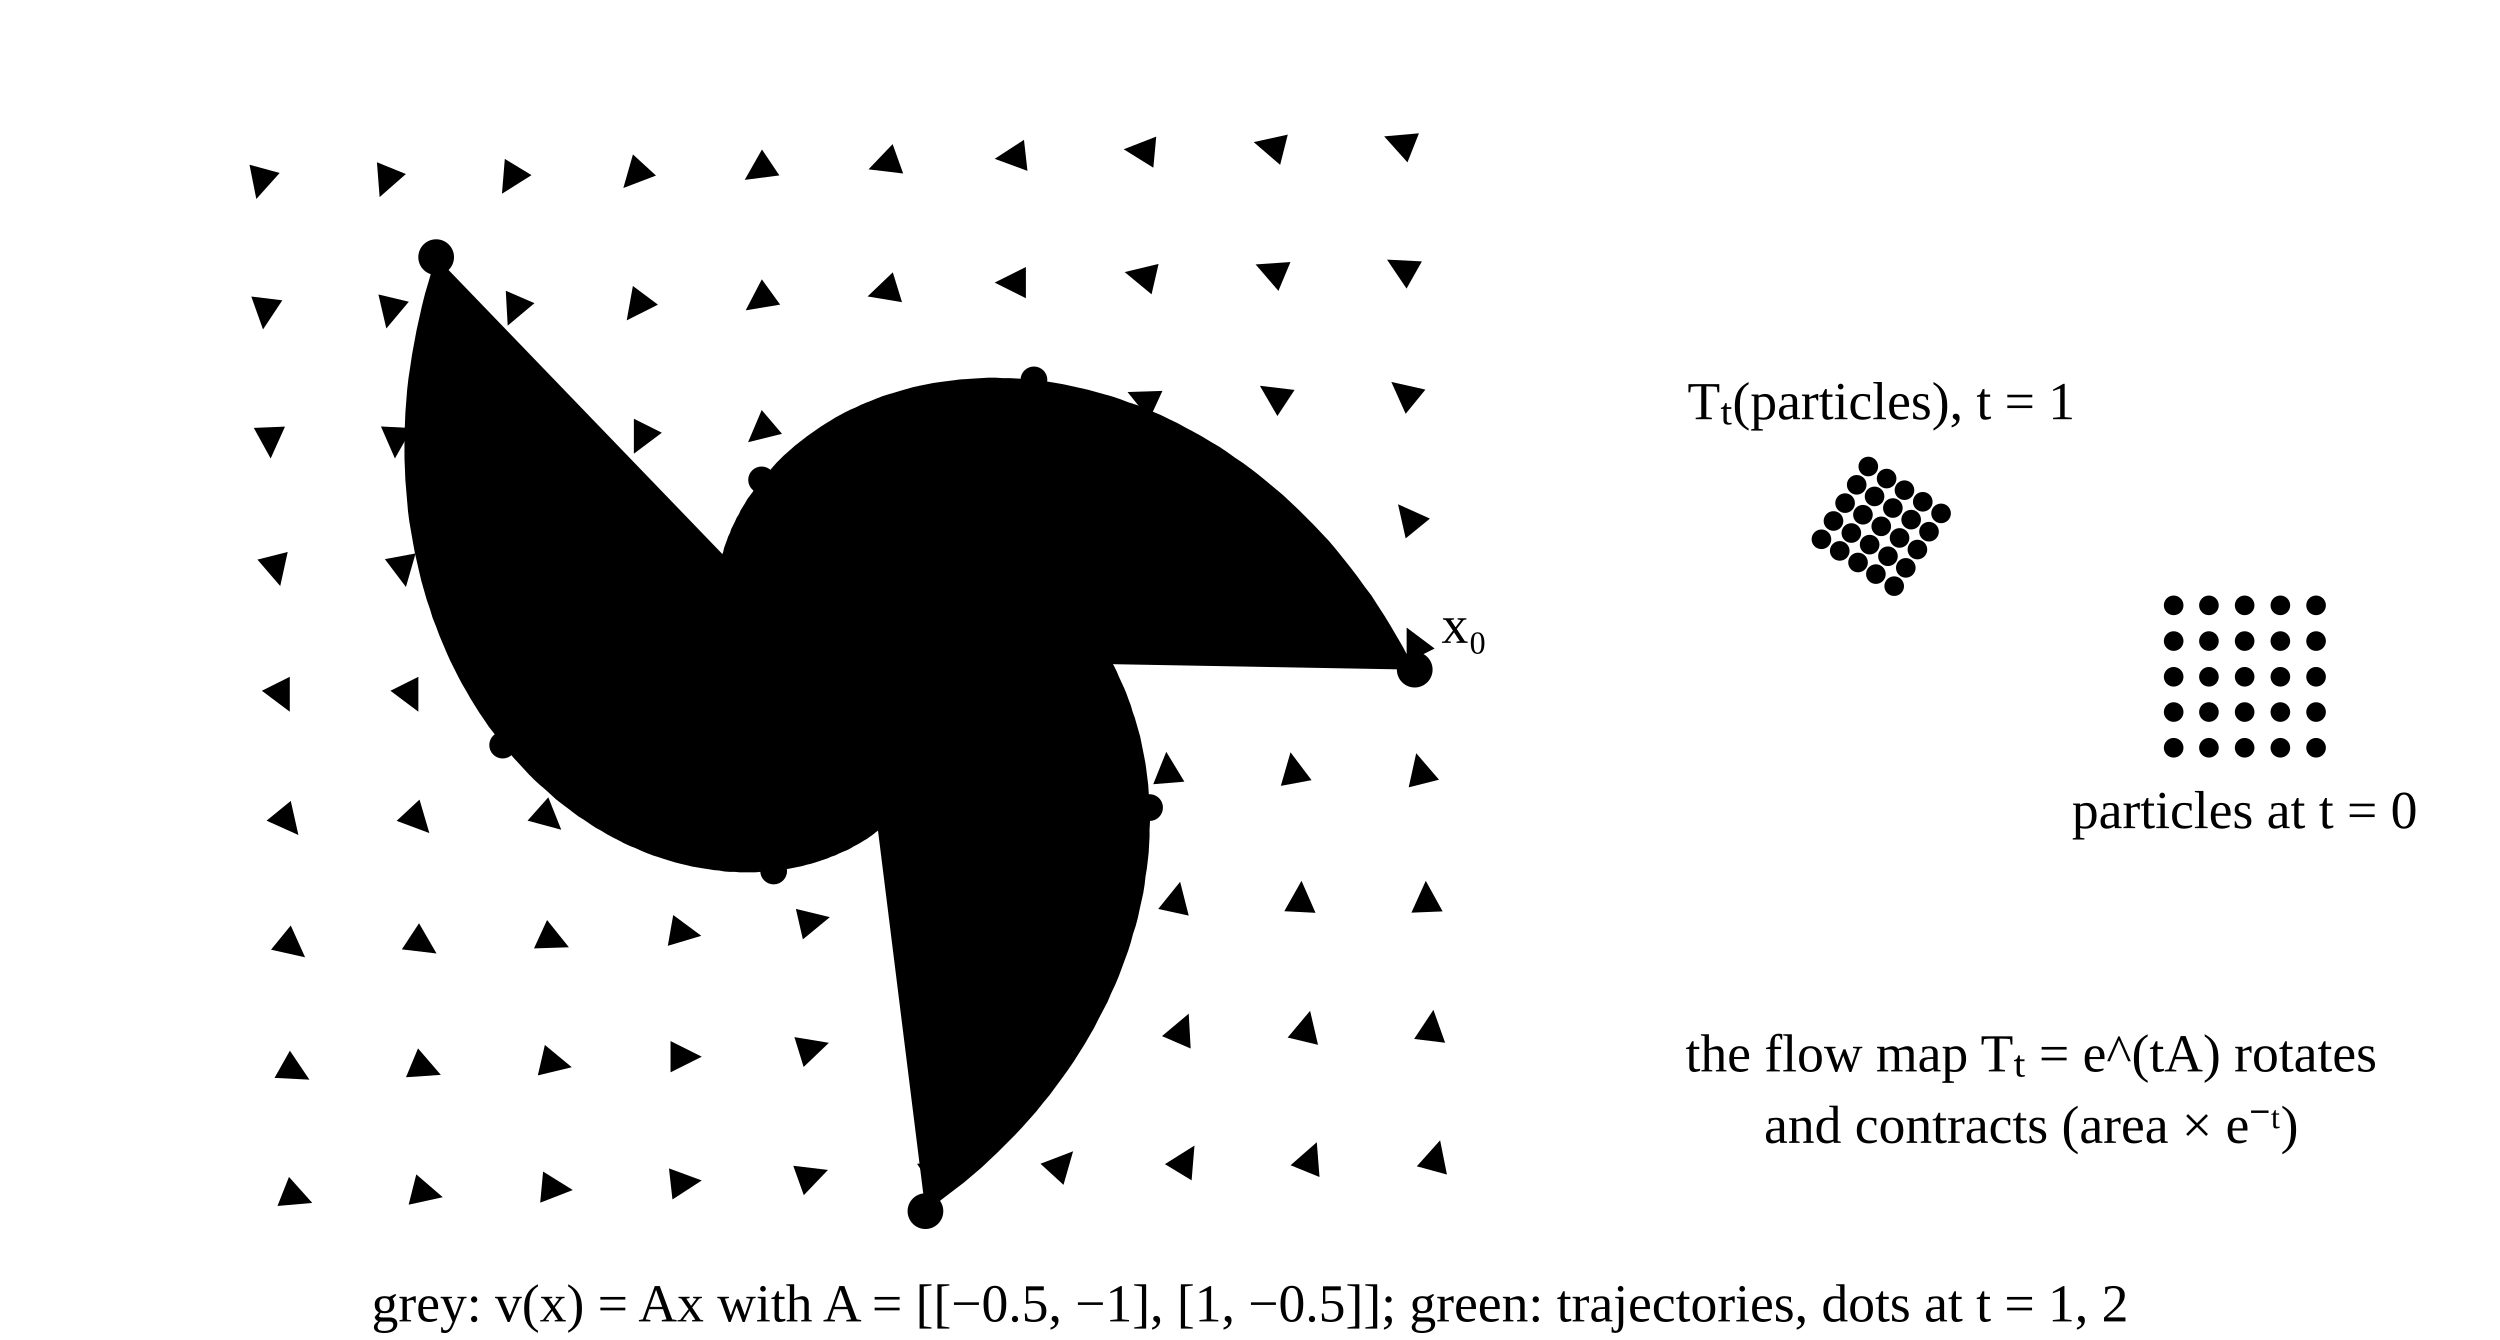
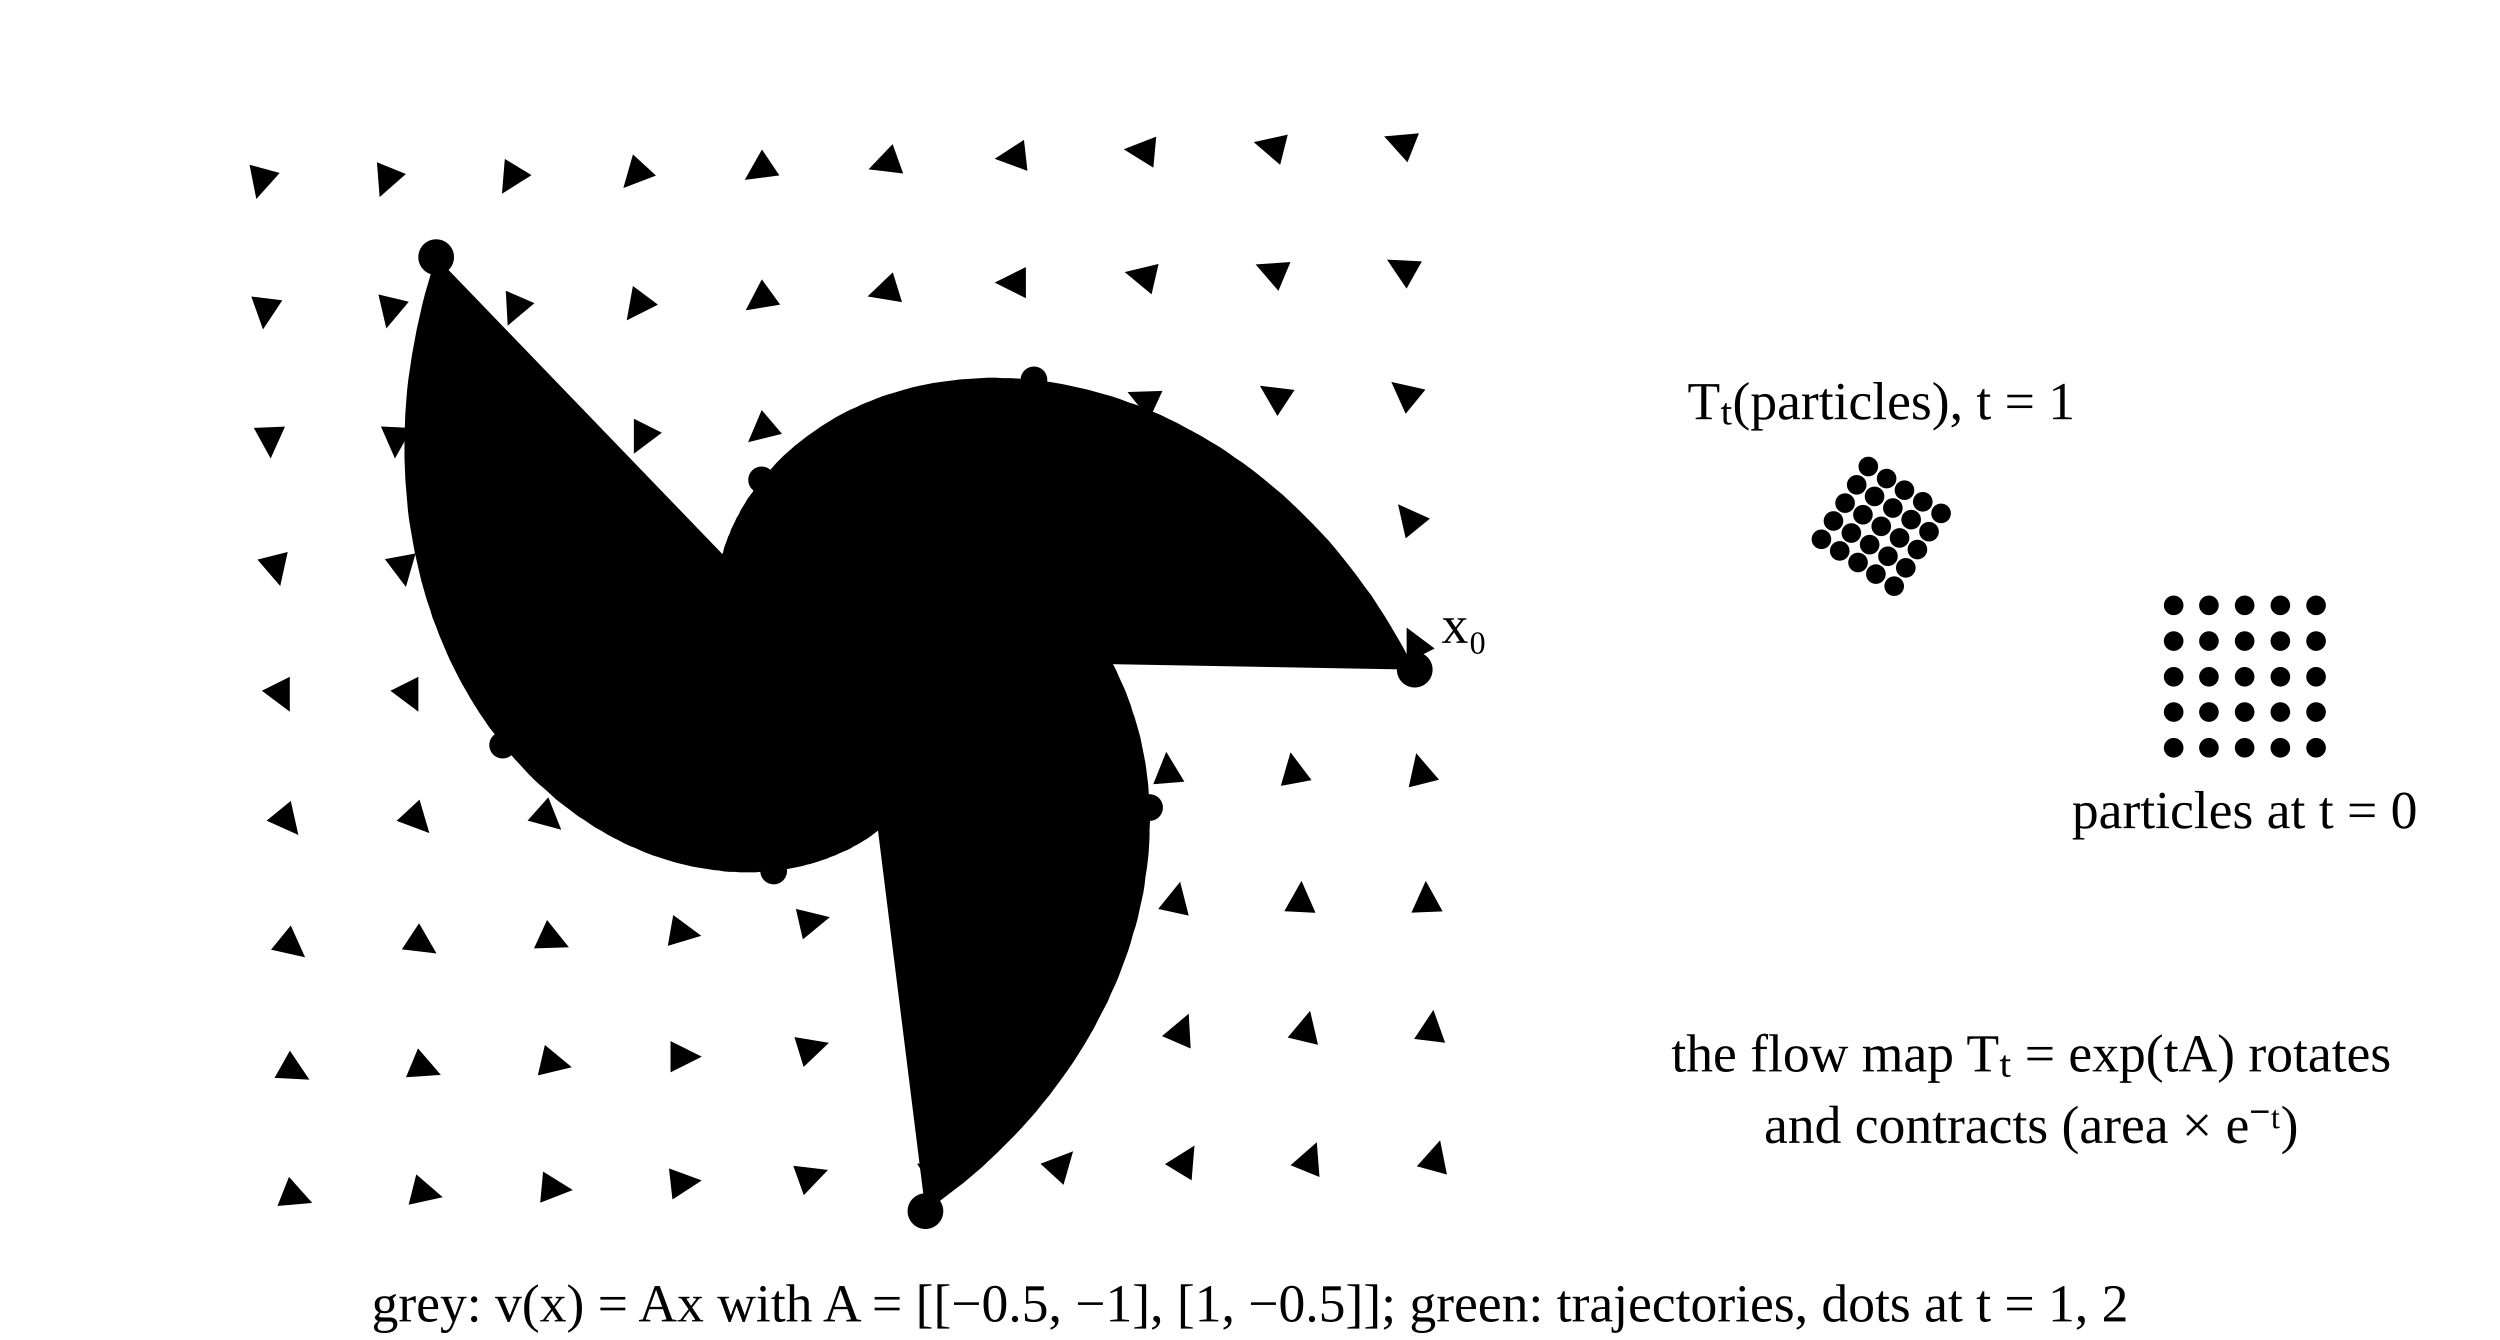
<svg xmlns="http://www.w3.org/2000/svg" viewBox="0 0 560 300" role="img" aria-label="Flow of the linear vector field v(x) = Ax: a spiral sink, trajectories and the flow map">
  <defs>
    <marker id="REM-ode_flow-arr-m" viewBox="0 0 10 10" refX="9" refY="5" markerWidth="7" markerHeight="7" orient="auto-start-reverse">
      <path d="M0,0 L10,5 L0,10 z" class="fm" />
    </marker>
  </defs>
  <line x1="40.0" y1="150.0" x2="340.0" y2="150.0" class="ax" />
  <line x1="190.0" y1="280.0" x2="190.0" y2="20.0" class="ax" />
  <line x1="60.2" y1="265.6" x2="69.3" y2="269.2" class="ln cm hair" marker-end="url(#REM-ode_flow-arr-m)" />
  <line x1="60.2" y1="236.7" x2="68.7" y2="241.5" class="ln cm hair" marker-end="url(#REM-ode_flow-arr-m)" />
  <line x1="60.2" y1="207.8" x2="67.8" y2="214.0" class="ln cm hair" marker-end="url(#REM-ode_flow-arr-m)" />
  <line x1="60.2" y1="178.9" x2="66.4" y2="186.5" class="ln cm hair" marker-end="url(#REM-ode_flow-arr-m)" />
  <line x1="60.2" y1="150.0" x2="64.6" y2="158.8" class="ln cm hair" marker-end="url(#REM-ode_flow-arr-m)" />
  <line x1="60.2" y1="121.1" x2="62.6" y2="130.6" class="ln cm hair" marker-end="url(#REM-ode_flow-arr-m)" />
  <line x1="60.2" y1="92.2" x2="60.6" y2="102.0" class="ln cm hair" marker-end="url(#REM-ode_flow-arr-m)" />
  <line x1="60.2" y1="63.3" x2="59.0" y2="73.1" class="ln cm hair" marker-end="url(#REM-ode_flow-arr-m)" />
  <line x1="60.2" y1="34.4" x2="57.6" y2="43.9" class="ln cm hair" marker-end="url(#REM-ode_flow-arr-m)" />
  <line x1="89.0" y1="265.6" x2="98.5" y2="268.0" class="ln cm hair" marker-end="url(#REM-ode_flow-arr-m)" />
  <line x1="89.0" y1="236.7" x2="98.1" y2="240.5" class="ln cm hair" marker-end="url(#REM-ode_flow-arr-m)" />
  <line x1="89.0" y1="207.8" x2="97.2" y2="213.2" class="ln cm hair" marker-end="url(#REM-ode_flow-arr-m)" />
  <line x1="89.0" y1="178.9" x2="95.7" y2="186.1" class="ln cm hair" marker-end="url(#REM-ode_flow-arr-m)" />
  <line x1="89.0" y1="150.0" x2="93.4" y2="158.8" class="ln cm hair" marker-end="url(#REM-ode_flow-arr-m)" />
  <line x1="89.0" y1="121.1" x2="90.8" y2="130.8" class="ln cm hair" marker-end="url(#REM-ode_flow-arr-m)" />
  <line x1="89.0" y1="92.2" x2="88.5" y2="102.0" class="ln cm hair" marker-end="url(#REM-ode_flow-arr-m)" />
  <line x1="89.0" y1="63.3" x2="86.7" y2="72.9" class="ln cm hair" marker-end="url(#REM-ode_flow-arr-m)" />
  <line x1="89.0" y1="34.4" x2="85.3" y2="43.5" class="ln cm hair" marker-end="url(#REM-ode_flow-arr-m)" />
  <line x1="117.9" y1="265.6" x2="127.6" y2="266.5" class="ln cm hair" marker-end="url(#REM-ode_flow-arr-m)" />
  <line x1="117.9" y1="236.7" x2="127.4" y2="238.9" class="ln cm hair" marker-end="url(#REM-ode_flow-arr-m)" />
  <line x1="117.9" y1="207.8" x2="126.8" y2="211.9" class="ln cm hair" marker-end="url(#REM-ode_flow-arr-m)" />
  <line x1="117.9" y1="178.9" x2="125.2" y2="185.4" class="ln cm hair" marker-end="url(#REM-ode_flow-arr-m)" />
  <line x1="117.9" y1="150.0" x2="122.3" y2="158.8" class="ln cm hair" marker-end="url(#REM-ode_flow-arr-m)" />
  <line x1="117.9" y1="121.1" x2="118.7" y2="130.9" class="ln cm hair" marker-end="url(#REM-ode_flow-arr-m)" />
  <line x1="117.9" y1="92.2" x2="115.8" y2="101.8" class="ln cm hair" marker-end="url(#REM-ode_flow-arr-m)" />
  <line x1="117.9" y1="63.3" x2="114.0" y2="72.3" class="ln cm hair" marker-end="url(#REM-ode_flow-arr-m)" />
  <line x1="117.9" y1="34.4" x2="112.8" y2="42.8" class="ln cm hair" marker-end="url(#REM-ode_flow-arr-m)" />
  <line x1="146.7" y1="265.6" x2="156.5" y2="264.5" class="ln cm hair" marker-end="url(#REM-ode_flow-arr-m)" />
  <line x1="146.7" y1="236.7" x2="156.5" y2="236.7" class="ln cm hair" marker-end="url(#REM-ode_flow-arr-m)" />
  <line x1="146.7" y1="207.8" x2="156.4" y2="209.5" class="ln cm hair" marker-end="url(#REM-ode_flow-arr-m)" />
  <line x1="146.7" y1="178.9" x2="155.2" y2="183.8" class="ln cm hair" marker-end="url(#REM-ode_flow-arr-m)" />
  <line x1="146.7" y1="150.0" x2="151.1" y2="158.8" class="ln cm hair" marker-end="url(#REM-ode_flow-arr-m)" />
  <line x1="146.7" y1="121.1" x2="145.5" y2="130.9" class="ln cm hair" marker-end="url(#REM-ode_flow-arr-m)" />
  <line x1="146.7" y1="92.2" x2="142.3" y2="101.0" class="ln cm hair" marker-end="url(#REM-ode_flow-arr-m)" />
  <line x1="146.7" y1="63.3" x2="140.8" y2="71.2" class="ln cm hair" marker-end="url(#REM-ode_flow-arr-m)" />
  <line x1="146.7" y1="34.4" x2="140.1" y2="41.6" class="ln cm hair" marker-end="url(#REM-ode_flow-arr-m)" />
  <line x1="175.6" y1="265.6" x2="184.8" y2="262.3" class="ln cm hair" marker-end="url(#REM-ode_flow-arr-m)" />
  <line x1="175.6" y1="236.7" x2="185.0" y2="233.8" class="ln cm hair" marker-end="url(#REM-ode_flow-arr-m)" />
  <line x1="175.6" y1="207.8" x2="185.2" y2="205.6" class="ln cm hair" marker-end="url(#REM-ode_flow-arr-m)" />
  <line x1="175.6" y1="178.9" x2="185.4" y2="178.9" class="ln cm hair" marker-end="url(#REM-ode_flow-arr-m)" />
  <line x1="175.6" y1="150.0" x2="177.6" y2="154.1" class="ln cm hair" marker-end="url(#REM-ode_flow-arr-m)" />
  <line x1="175.6" y1="121.1" x2="169.7" y2="129.0" class="ln cm hair" marker-end="url(#REM-ode_flow-arr-m)" />
  <line x1="175.6" y1="92.2" x2="168.1" y2="98.6" class="ln cm hair" marker-end="url(#REM-ode_flow-arr-m)" />
  <line x1="175.6" y1="63.3" x2="167.6" y2="69.1" class="ln cm hair" marker-end="url(#REM-ode_flow-arr-m)" />
  <line x1="175.6" y1="34.4" x2="167.4" y2="39.9" class="ln cm hair" marker-end="url(#REM-ode_flow-arr-m)" />
  <line x1="204.4" y1="265.6" x2="212.6" y2="260.1" class="ln cm hair" marker-end="url(#REM-ode_flow-arr-m)" />
  <line x1="204.4" y1="236.7" x2="212.4" y2="230.9" class="ln cm hair" marker-end="url(#REM-ode_flow-arr-m)" />
  <line x1="204.4" y1="207.8" x2="211.9" y2="201.4" class="ln cm hair" marker-end="url(#REM-ode_flow-arr-m)" />
  <line x1="204.4" y1="178.9" x2="210.3" y2="171.0" class="ln cm hair" marker-end="url(#REM-ode_flow-arr-m)" />
  <line x1="204.4" y1="150.0" x2="202.4" y2="145.9" class="ln cm hair" marker-end="url(#REM-ode_flow-arr-m)" />
  <line x1="204.4" y1="121.1" x2="194.6" y2="121.1" class="ln cm hair" marker-end="url(#REM-ode_flow-arr-m)" />
  <line x1="204.4" y1="92.2" x2="194.8" y2="94.4" class="ln cm hair" marker-end="url(#REM-ode_flow-arr-m)" />
  <line x1="204.4" y1="63.3" x2="195.0" y2="66.2" class="ln cm hair" marker-end="url(#REM-ode_flow-arr-m)" />
  <line x1="204.4" y1="34.4" x2="195.2" y2="37.7" class="ln cm hair" marker-end="url(#REM-ode_flow-arr-m)" />
  <line x1="233.3" y1="265.6" x2="239.9" y2="258.4" class="ln cm hair" marker-end="url(#REM-ode_flow-arr-m)" />
  <line x1="233.3" y1="236.7" x2="239.2" y2="228.8" class="ln cm hair" marker-end="url(#REM-ode_flow-arr-m)" />
  <line x1="233.3" y1="207.8" x2="237.7" y2="199.0" class="ln cm hair" marker-end="url(#REM-ode_flow-arr-m)" />
  <line x1="233.3" y1="178.9" x2="234.5" y2="169.1" class="ln cm hair" marker-end="url(#REM-ode_flow-arr-m)" />
  <line x1="233.3" y1="150.0" x2="228.9" y2="141.2" class="ln cm hair" marker-end="url(#REM-ode_flow-arr-m)" />
  <line x1="233.3" y1="121.1" x2="224.8" y2="116.2" class="ln cm hair" marker-end="url(#REM-ode_flow-arr-m)" />
  <line x1="233.3" y1="92.2" x2="223.6" y2="90.5" class="ln cm hair" marker-end="url(#REM-ode_flow-arr-m)" />
  <line x1="233.3" y1="63.3" x2="223.5" y2="63.3" class="ln cm hair" marker-end="url(#REM-ode_flow-arr-m)" />
  <line x1="233.3" y1="34.4" x2="223.5" y2="35.5" class="ln cm hair" marker-end="url(#REM-ode_flow-arr-m)" />
  <line x1="262.1" y1="265.6" x2="267.2" y2="257.2" class="ln cm hair" marker-end="url(#REM-ode_flow-arr-m)" />
  <line x1="262.1" y1="236.7" x2="266.0" y2="227.7" class="ln cm hair" marker-end="url(#REM-ode_flow-arr-m)" />
  <line x1="262.1" y1="207.8" x2="264.2" y2="198.2" class="ln cm hair" marker-end="url(#REM-ode_flow-arr-m)" />
  <line x1="262.1" y1="178.9" x2="261.3" y2="169.1" class="ln cm hair" marker-end="url(#REM-ode_flow-arr-m)" />
  <line x1="262.1" y1="150.0" x2="257.7" y2="141.2" class="ln cm hair" marker-end="url(#REM-ode_flow-arr-m)" />
  <line x1="262.1" y1="121.1" x2="254.8" y2="114.6" class="ln cm hair" marker-end="url(#REM-ode_flow-arr-m)" />
  <line x1="262.1" y1="92.2" x2="253.2" y2="88.1" class="ln cm hair" marker-end="url(#REM-ode_flow-arr-m)" />
  <line x1="262.1" y1="63.3" x2="252.6" y2="61.1" class="ln cm hair" marker-end="url(#REM-ode_flow-arr-m)" />
  <line x1="262.1" y1="34.4" x2="252.4" y2="33.5" class="ln cm hair" marker-end="url(#REM-ode_flow-arr-m)" />
  <line x1="291.0" y1="265.6" x2="294.7" y2="256.5" class="ln cm hair" marker-end="url(#REM-ode_flow-arr-m)" />
  <line x1="291.0" y1="236.7" x2="293.3" y2="227.1" class="ln cm hair" marker-end="url(#REM-ode_flow-arr-m)" />
  <line x1="291.0" y1="207.8" x2="291.5" y2="198.0" class="ln cm hair" marker-end="url(#REM-ode_flow-arr-m)" />
  <line x1="291.0" y1="178.9" x2="289.2" y2="169.2" class="ln cm hair" marker-end="url(#REM-ode_flow-arr-m)" />
  <line x1="291.0" y1="150.0" x2="286.6" y2="141.2" class="ln cm hair" marker-end="url(#REM-ode_flow-arr-m)" />
  <line x1="291.0" y1="121.1" x2="284.3" y2="113.9" class="ln cm hair" marker-end="url(#REM-ode_flow-arr-m)" />
  <line x1="291.0" y1="92.2" x2="282.8" y2="86.8" class="ln cm hair" marker-end="url(#REM-ode_flow-arr-m)" />
  <line x1="291.0" y1="63.3" x2="281.9" y2="59.5" class="ln cm hair" marker-end="url(#REM-ode_flow-arr-m)" />
  <line x1="291.0" y1="34.4" x2="281.5" y2="32.0" class="ln cm hair" marker-end="url(#REM-ode_flow-arr-m)" />
  <line x1="319.8" y1="265.6" x2="322.4" y2="256.1" class="ln cm hair" marker-end="url(#REM-ode_flow-arr-m)" />
  <line x1="319.8" y1="236.7" x2="321.0" y2="226.9" class="ln cm hair" marker-end="url(#REM-ode_flow-arr-m)" />
  <line x1="319.8" y1="207.8" x2="319.4" y2="198.0" class="ln cm hair" marker-end="url(#REM-ode_flow-arr-m)" />
  <line x1="319.8" y1="178.9" x2="317.4" y2="169.4" class="ln cm hair" marker-end="url(#REM-ode_flow-arr-m)" />
  <line x1="319.8" y1="150.0" x2="315.4" y2="141.2" class="ln cm hair" marker-end="url(#REM-ode_flow-arr-m)" />
  <line x1="319.8" y1="121.1" x2="313.6" y2="113.5" class="ln cm hair" marker-end="url(#REM-ode_flow-arr-m)" />
  <line x1="319.8" y1="92.2" x2="312.2" y2="86.0" class="ln cm hair" marker-end="url(#REM-ode_flow-arr-m)" />
  <line x1="319.8" y1="63.3" x2="311.3" y2="58.5" class="ln cm hair" marker-end="url(#REM-ode_flow-arr-m)" />
  <line x1="319.8" y1="34.4" x2="310.7" y2="30.8" class="ln cm hair" marker-end="url(#REM-ode_flow-arr-m)" />
  <path d="M316.9 150.0L315.6 147.5L314.3 145.0L312.9 142.6L311.5 140.2L310.1 137.9L308.6 135.6L307.2 133.4L305.6 131.3L304.1 129.2L302.5 127.1L300.9 125.1L299.3 123.1L297.7 121.2L296.0 119.4L294.3 117.6L292.6 115.9L290.9 114.2L289.1 112.5L287.4 110.9L285.6 109.4L283.8 107.9L282.1 106.5L280.3 105.1L278.4 103.7L276.6 102.5L274.8 101.2L273.0 100.0L271.1 98.9L269.3 97.8L267.5 96.8L265.6 95.8L263.8 94.8L261.9 93.9L260.1 93.0L258.2 92.2L256.4 91.5L254.6 90.7L252.7 90.1L250.9 89.4L249.1 88.8L247.3 88.3L245.5 87.8L243.7 87.3L241.9 86.9L240.1 86.5L238.3 86.1L236.6 85.8L234.8 85.5L233.1 85.3L231.4 85.1L229.7 84.9L228.0 84.8L226.3 84.7L224.6 84.7L223.0 84.6L221.4 84.6L219.7 84.7L218.1 84.8L216.6 84.9L215.0 85.0L213.5 85.2L211.9 85.4L210.4 85.6L209.0 85.8L207.5 86.1L206.0 86.4L204.6 86.7L203.2 87.1L201.8 87.5L200.5 87.9L199.1 88.3L197.8 88.7L196.5 89.2L195.3 89.7L194.0 90.2L192.8 90.7L191.6 91.3L190.4 91.8L189.2 92.4L188.1 93.0L187.0 93.6L185.9 94.3L184.9 94.9L183.8 95.6L182.8 96.3L181.8 97.0L180.8 97.7L179.9 98.4L179.0 99.1L178.1 99.8L177.2 100.6L176.4 101.3L175.5 102.1L174.7 102.9L173.9 103.7L173.2 104.5L172.5 105.3L171.8 106.1L171.1 106.9L170.4 107.7L169.8 108.5L169.1 109.3L168.6 110.2L168.0 111.0L167.4 111.8L166.9 112.7L166.4 113.5L165.9 114.3L165.5 115.2L165.0 116.0L164.6 116.9L164.2 117.7L163.8 118.5L163.5 119.4L163.1 120.2L162.8 121.1L162.5 121.9L162.2 122.7L162.0 123.6L161.7 124.4L161.5 125.2L161.3 126.0L161.1 126.8L161.0 127.7L160.8 128.5L160.7 129.3L160.6 130.0L160.5 130.8L160.4 131.6L160.3 132.4L160.3 133.2L160.3 133.9L160.2 134.7L160.2 135.4L160.3 136.2L160.3 136.9L160.3 137.6L160.4 138.3L160.5 139.0L160.5 139.7L160.6 140.4L160.7 141.1L160.9 141.8L161.0 142.4L161.1 143.1L161.3 143.7L161.5 144.4L161.7 145.0L161.8 145.6L162.0 146.2L162.2 146.8L162.5 147.4L162.7 148.0L162.9 148.5L163.2 149.1L163.4 149.6L163.7 150.2L164.0 150.7L164.2 151.2L164.5 151.7L164.8 152.2L165.1 152.7L165.4 153.1L165.7 153.6L166.1 154.0L166.4 154.5L166.7 154.9L167.0 155.3L167.4 155.7L167.7 156.1L168.1 156.5L168.4 156.8L168.8 157.2L169.1 157.6L169.5 157.9L169.9 158.2L170.2 158.5L170.6 158.8L171.0 159.1L171.4 159.4L171.7 159.7L172.1 160.0L172.5 160.2L172.9 160.5L173.3 160.7L173.6 160.9L174.0 161.1L174.4 161.3L174.8 161.5L175.2 161.7L175.5 161.9L175.9 162.1L176.3 162.2L176.7 162.4L177.1 162.5L177.5 162.6L177.8 162.8L178.2 162.9L178.6 163.0L179.0 163.1L179.3 163.2L179.7 163.2L180.1 163.3L180.4 163.4L180.8 163.4L181.2 163.5L181.5 163.5L181.9 163.5L182.2 163.6L182.6 163.6L182.9 163.6L183.2 163.6L183.6 163.6L183.9 163.6L184.3 163.6L184.6 163.5L184.9 163.5L185.2 163.5L185.5 163.4L185.8 163.4L186.2 163.3L186.5 163.3L186.8 163.2L187.1 163.1L187.3 163.1L187.6 163.0L187.9 162.9L188.2 162.8L188.5 162.7L188.7 162.6L189.0 162.5L189.2 162.4L189.5 162.3L189.7 162.2L190.0 162.1L190.2 161.9L190.5 161.8L190.7 161.7L190.9 161.5L191.1 161.4L191.4 161.3L191.6 161.1L191.8 161.0L192.0 160.8L192.2 160.7L192.4 160.5L192.5 160.4L192.7 160.2L192.9 160.1L193.1 159.9L193.2 159.7L193.4 159.6L193.5 159.4L193.7 159.2L193.8 159.1L194.0 158.9L194.1 158.7L194.2 158.6L194.4 158.4L194.5 158.2L194.6 158.1L194.7 157.9L194.8 157.7L194.9 157.5L195.0 157.4L195.1 157.2L195.2 157.0L195.3 156.8L195.4 156.7L195.5 156.5L195.5 156.3L195.6 156.1L195.7 156.0L195.7 155.8L195.8 155.6L195.8 155.4L195.9 155.3L195.9 155.1L196.0 154.9L196.0 154.8L196.0 154.6L196.1 154.4L196.1 154.3L196.1 154.1L196.1 153.9L196.2 153.8L196.2 153.6L196.2 153.5L196.2 153.3L196.2 153.1L196.2 153.0L196.2 152.8L196.2 152.7L196.2 152.5L196.2 152.4L196.1 152.2L196.1 152.1L196.1 151.9L196.1 151.8L196.0 151.7L196.0 151.5L196.0 151.4L196.0 151.3L195.9 151.1L195.9 151.0L195.8 150.9L195.8 150.7L195.8 150.6L195.7 150.5L195.7 150.4L195.6 150.3L195.6 150.2L195.5 150.0L195.5 149.9L195.4 149.8L195.3 149.7L195.3 149.6L195.2 149.5L195.2 149.4L195.1 149.3L195.0 149.2L195.0 149.1L194.9 149.0L194.8 149.0L194.7 148.9L194.7 148.8L194.6 148.7L194.5 148.6L194.5 148.6L194.4 148.5L194.3 148.4L194.2 148.3L194.2 148.3L194.1 148.2L194.0 148.1L193.9 148.1L193.9 148.0L193.8 148.0L193.7 147.9L193.6 147.9L193.5 147.8L193.5 147.8L193.4 147.7L193.3 147.7L193.2 147.6L193.1 147.6L193.1 147.6L193.0 147.5L192.9 147.5L192.8 147.5L192.7 147.4L192.7 147.4L192.6 147.4L192.5 147.3L192.4 147.3L192.3 147.3L192.3 147.3L192.2 147.3L192.1 147.2L192.0 147.2L192.0 147.2L191.9 147.2L191.8 147.2L191.7 147.2L191.7 147.2L191.6 147.2L191.5 147.2L191.5 147.2L191.4 147.2L191.3 147.2L191.2 147.2L191.2 147.2L191.1 147.2L191.0 147.2L191.0 147.2L190.9 147.2L190.8 147.2L190.8 147.2L190.7 147.2L190.7 147.3L190.6 147.3L190.5 147.3L190.5 147.3L190.4 147.3L190.4 147.3L190.3 147.4L190.2 147.4L190.2 147.4L190.1 147.4L190.1 147.5L190.0 147.5L190.0 147.5L189.9 147.5L189.9 147.6L189.8 147.6L189.8 147.6L189.7 147.6L189.7 147.7L189.7 147.7" class="ln c3 thin" />
  <circle cx="316.9" cy="150.0" r="4" class="f2" />
  <circle cx="231.6" cy="85.1" r="3" class="f3" />
  <circle cx="170.6" cy="107.5" r="3" class="f3" />
  <path d="M97.7 57.6L96.8 60.3L96.0 63.1L95.2 65.8L94.5 68.6L93.9 71.3L93.3 74.0L92.8 76.7L92.3 79.4L91.9 82.1L91.5 84.7L91.2 87.3L91.0 89.9L90.8 92.5L90.7 95.1L90.6 97.6L90.6 100.1L90.6 102.6L90.7 105.0L90.8 107.5L91.0 109.9L91.2 112.3L91.4 114.6L91.7 116.9L92.1 119.2L92.5 121.5L92.9 123.7L93.4 125.9L93.9 128.1L94.4 130.2L95.0 132.3L95.6 134.4L96.3 136.4L96.9 138.4L97.7 140.4L98.4 142.3L99.2 144.2L100.0 146.1L100.8 147.9L101.7 149.7L102.6 151.5L103.5 153.2L104.5 154.9L105.4 156.5L106.4 158.1L107.4 159.7L108.5 161.3L109.5 162.8L110.6 164.2L111.7 165.7L112.8 167.1L113.9 168.4L115.0 169.7L116.2 171.0L117.4 172.3L118.5 173.5L119.7 174.7L120.9 175.8L122.2 176.9L123.4 178.0L124.6 179.1L125.9 180.1L127.1 181.0L128.4 182.0L129.6 182.9L130.9 183.7L132.2 184.6L133.4 185.4L134.7 186.1L136.0 186.9L137.3 187.6L138.5 188.2L139.8 188.9L141.1 189.5L142.4 190.0L143.7 190.6L144.9 191.1L146.2 191.6L147.5 192.0L148.7 192.4L150.0 192.8L151.3 193.2L152.5 193.5L153.8 193.8L155.0 194.1L156.2 194.3L157.4 194.5L158.7 194.7L159.9 194.9L161.1 195.0L162.2 195.2L163.4 195.3L164.6 195.3L165.7 195.4L166.9 195.4L168.0 195.4L169.2 195.4L170.3 195.3L171.4 195.2L172.4 195.2L173.5 195.0L174.6 194.9L175.6 194.8L176.7 194.6L177.7 194.4L178.7 194.2L179.7 194.0L180.7 193.7L181.6 193.5L182.6 193.2L183.5 192.9L184.4 192.6L185.3 192.3L186.2 191.9L187.1 191.6L187.9 191.2L188.8 190.8L189.6 190.5L190.4 190.1L191.2 189.6L192.0 189.2L192.7 188.8L193.5 188.3L194.2 187.9L194.9 187.4L195.6 186.9L196.2 186.4L196.9 185.9L197.5 185.4L198.2 184.9L198.8 184.4L199.4 183.9L200.0 183.4L200.5 182.8L201.1 182.3L201.6 181.7L202.1 181.2L202.6 180.6L203.1 180.1L203.5 179.5L204.0 178.9L204.4 178.3L204.8 177.8L205.2 177.2L205.6 176.6L206.0 176.0L206.3 175.4L206.7 174.9L207.0 174.3L207.3 173.7L207.6 173.1L207.9 172.5L208.1 171.9L208.4 171.4L208.6 170.8L208.8 170.2L209.1 169.6L209.2 169.0L209.4 168.5L209.6 167.9L209.8 167.3L209.9 166.7L210.0 166.2L210.1 165.6L210.2 165.1L210.3 164.5L210.4 164.0L210.5 163.4L210.5 162.9L210.6 162.3L210.6 161.8L210.6 161.3L210.7 160.7L210.7 160.2L210.7 159.7L210.6 159.2L210.6 158.7L210.6 158.2L210.5 157.7L210.5 157.2L210.4 156.7L210.3 156.3L210.2 155.8L210.2 155.3L210.1 154.9L209.9 154.4L209.8 154.0L209.7 153.5L209.6 153.1L209.4 152.7L209.3 152.3L209.1 151.9L209.0 151.5L208.8 151.1L208.7 150.7L208.5 150.3L208.3 149.9L208.1 149.6L207.9 149.2L207.7 148.9L207.5 148.5L207.3 148.2L207.1 147.9L206.9 147.6L206.7 147.3L206.4 146.9L206.2 146.7L206.0 146.4L205.7 146.1L205.5 145.8L205.3 145.5L205.0 145.3L204.8 145.0L204.5 144.8L204.3 144.6L204.0 144.3L203.8 144.1L203.5 143.9L203.3 143.7L203.0 143.5L202.7 143.3L202.5 143.1L202.2 142.9L201.9 142.8L201.7 142.6L201.4 142.4L201.1 142.3L200.9 142.1L200.6 142.0L200.3 141.9L200.1 141.8L199.8 141.6L199.5 141.5L199.3 141.4L199.0 141.3L198.8 141.2L198.5 141.2L198.2 141.1L198.0 141.0L197.7 140.9L197.5 140.9L197.2 140.8L196.9 140.8L196.7 140.7L196.4 140.7L196.2 140.7L195.9 140.6L195.7 140.6L195.4 140.6L195.2 140.6L195.0 140.6L194.7 140.6L194.5 140.6L194.3 140.6L194.0 140.6L193.8 140.6L193.6 140.6L193.4 140.6L193.1 140.7L192.9 140.7L192.7 140.7L192.5 140.8L192.3 140.8L192.1 140.9L191.9 140.9L191.7 141.0L191.5 141.0L191.3 141.1L191.1 141.2L190.9 141.2L190.7 141.3L190.6 141.4L190.4 141.5L190.2 141.5L190.0 141.6L189.9 141.7L189.7 141.8L189.5 141.9L189.4 142.0L189.2 142.1L189.1 142.2L188.9 142.3L188.8 142.4L188.7 142.5L188.5 142.6L188.4 142.7L188.3 142.8L188.1 142.9L188.0 143.0L187.9 143.1L187.8 143.2L187.7 143.3L187.6 143.4L187.5 143.6L187.4 143.7L187.3 143.8L187.2 143.9L187.1 144.0L187.0 144.1L186.9 144.3L186.8 144.4L186.7 144.5L186.7 144.6L186.6 144.7L186.5 144.9L186.4 145.0L186.4 145.1L186.3 145.2L186.3 145.4L186.2 145.5L186.2 145.6L186.1 145.7L186.1 145.8L186.0 146.0L186.0 146.1L185.9 146.2L185.9 146.3L185.9 146.4L185.9 146.6L185.8 146.7L185.8 146.8L185.8 146.9L185.8 147.0L185.8 147.1L185.7 147.2L185.7 147.4L185.7 147.5L185.7 147.6L185.7 147.7L185.7 147.8L185.7 147.9L185.7 148.0L185.7 148.1L185.7 148.2L185.7 148.3L185.7 148.4L185.7 148.5L185.8 148.6L185.8 148.7L185.8 148.8L185.8 148.9L185.8 149.0L185.9 149.1L185.9 149.2L185.9 149.3L185.9 149.4L186.0 149.5L186.0 149.6L186.0 149.6L186.1 149.7L186.1 149.8L186.1 149.9L186.2 150.0L186.2 150.0L186.2 150.1L186.3 150.2L186.3 150.3L186.4 150.3L186.4 150.4L186.5 150.5L186.5 150.5L186.6 150.6L186.6 150.7L186.6 150.7L186.7 150.8L186.7 150.8L186.8 150.9L186.8 150.9L186.9 151.0L186.9 151.0L187.0 151.1L187.0 151.1L187.1 151.2L187.2 151.2L187.2 151.3L187.3 151.3L187.3 151.4L187.4 151.4L187.4 151.4L187.5 151.5L187.5 151.5L187.6 151.5L187.6 151.6L187.7 151.6L187.8 151.6L187.8 151.7L187.9 151.7L187.9 151.7L188.0 151.7L188.0 151.8L188.1 151.8L188.1 151.8L188.2 151.8L188.3 151.8L188.3 151.9L188.4 151.9L188.4 151.9L188.5 151.9L188.5 151.9L188.6 151.9" class="ln c3 thin" />
  <circle cx="97.7" cy="57.6" r="4" class="f2" />
  <circle cx="112.6" cy="166.9" r="3" class="f3" />
  <circle cx="173.3" cy="195.1" r="3" class="f3" />
  <path d="M207.3 271.3L209.5 269.8L211.7 268.1L213.8 266.5L215.9 264.9L217.9 263.2L219.9 261.5L221.8 259.7L223.6 258.0L225.4 256.2L227.2 254.4L228.9 252.6L230.5 250.8L232.1 249.0L233.6 247.1L235.1 245.3L236.5 243.4L237.9 241.5L239.2 239.7L240.5 237.8L241.7 235.9L242.9 234.0L244.0 232.1L245.1 230.2L246.1 228.2L247.1 226.3L248.1 224.4L248.9 222.5L249.8 220.6L250.6 218.7L251.3 216.8L252.0 214.9L252.7 213.0L253.3 211.1L253.8 209.2L254.4 207.4L254.9 205.5L255.3 203.6L255.7 201.8L256.1 200.0L256.4 198.1L256.6 196.3L256.9 194.5L257.1 192.8L257.3 191.0L257.4 189.2L257.5 187.5L257.5 185.8L257.6 184.1L257.5 182.4L257.5 180.7L257.4 179.1L257.3 177.4L257.2 175.8L257.0 174.2L256.8 172.6L256.6 171.1L256.3 169.5L256.0 168.0L255.7 166.5L255.4 165.0L255.0 163.6L254.6 162.2L254.2 160.8L253.7 159.4L253.3 158.0L252.8 156.7L252.3 155.3L251.8 154.1L251.2 152.8L250.6 151.5L250.1 150.3L249.5 149.1L248.8 148.0L248.2 146.8L247.5 145.7L246.9 144.6L246.2 143.5L245.5 142.5L244.8 141.4L244.0 140.4L243.3 139.4L242.6 138.5L241.8 137.6L241.0 136.7L240.2 135.8L239.4 134.9L238.6 134.1L237.8 133.3L237.0 132.5L236.2 131.8L235.4 131.0L234.5 130.3L233.7 129.6L232.8 129.0L232.0 128.3L231.1 127.7L230.3 127.1L229.4 126.6L228.5 126.0L227.7 125.5L226.8 125.0L225.9 124.5L225.1 124.1L224.2 123.6L223.3 123.2L222.4 122.8L221.6 122.5L220.7 122.1L219.8 121.8L219.0 121.5L218.1 121.2L217.3 120.9L216.4 120.7L215.6 120.5L214.7 120.3L213.9 120.1L213.0 119.9L212.2 119.7L211.4 119.6L210.6 119.5L209.7 119.4L208.9 119.3L208.1 119.2L207.3 119.2L206.6 119.2L205.8 119.2L205.0 119.2L204.2 119.2L203.5 119.2L202.7 119.2L202.0 119.3L201.3 119.4L200.5 119.5L199.8 119.6L199.1 119.7L198.4 119.8L197.8 119.9L197.1 120.1L196.4 120.3L195.8 120.4L195.1 120.6L194.5 120.8L193.9 121.0L193.2 121.2L192.6 121.5L192.0 121.7L191.5 122.0L190.9 122.2L190.3 122.5L189.8 122.8L189.2 123.0L188.7 123.3L188.2 123.6L187.7 123.9L187.2 124.2L186.7 124.6L186.3 124.9L185.8 125.2L185.3 125.5L184.9 125.9L184.5 126.2L184.1 126.6L183.7 126.9L183.3 127.3L182.9 127.7L182.5 128.0L182.2 128.4L181.8 128.8L181.5 129.2L181.1 129.5L180.8 129.9L180.5 130.3L180.2 130.7L180.0 131.1L179.7 131.5L179.4 131.9L179.2 132.3L178.9 132.7L178.7 133.1L178.5 133.5L178.3 133.9L178.1 134.3L177.9 134.7L177.7 135.1L177.5 135.4L177.4 135.8L177.2 136.2L177.1 136.6L176.9 137.0L176.8 137.4L176.7 137.8L176.6 138.2L176.5 138.6L176.4 139.0L176.3 139.4L176.2 139.7L176.2 140.1L176.1 140.5L176.1 140.9L176.0 141.2L176.0 141.6L176.0 142.0L176.0 142.3L176.0 142.7L176.0 143.0L176.0 143.4L176.0 143.7L176.0 144.1L176.0 144.4L176.0 144.7L176.1 145.1L176.1 145.4L176.2 145.7L176.2 146.0L176.3 146.4L176.4 146.7L176.4 147.0L176.5 147.3L176.6 147.6L176.7 147.9L176.8 148.1L176.9 148.4L177.0 148.7L177.1 149.0L177.2 149.2L177.3 149.5L177.4 149.8L177.6 150.0L177.7 150.3L177.8 150.5L177.9 150.7L178.1 151.0L178.2 151.2L178.4 151.4L178.5 151.6L178.7 151.8L178.8 152.1L179.0 152.3L179.1 152.5L179.3 152.6L179.4 152.8L179.6 153.0L179.8 153.2L179.9 153.4L180.1 153.5L180.3 153.7L180.5 153.8L180.6 154.0L180.8 154.1L181.0 154.3L181.2 154.4L181.3 154.5L181.5 154.7L181.7 154.8L181.9 154.9L182.0 155.0L182.2 155.1L182.4 155.2L182.6 155.3L182.8 155.4L183.0 155.5L183.1 155.6L183.3 155.7L183.5 155.7L183.7 155.8L183.9 155.9L184.0 155.9L184.2 156.0L184.4 156.1L184.6 156.1L184.7 156.2L184.9 156.2L185.1 156.2L185.3 156.3L185.4 156.3L185.6 156.3L185.8 156.3L185.9 156.4L186.1 156.4L186.3 156.4L186.4 156.4L186.6 156.4L186.8 156.4L186.9 156.4L187.1 156.4L187.2 156.4L187.4 156.4L187.6 156.4L187.7 156.4L187.9 156.3L188.0 156.3L188.1 156.3L188.3 156.3L188.4 156.2L188.6 156.2L188.7 156.2L188.8 156.1L189.0 156.1L189.1 156.1L189.2 156.0L189.4 156.0L189.5 155.9L189.6 155.9L189.7 155.8L189.9 155.8L190.0 155.7L190.1 155.6L190.2 155.6L190.3 155.5L190.4 155.5L190.5 155.4L190.6 155.3L190.7 155.3L190.8 155.2L190.9 155.1L191.0 155.1L191.1 155.0L191.2 154.9L191.3 154.8L191.3 154.8L191.4 154.7L191.5 154.6L191.6 154.5L191.7 154.5L191.7 154.4L191.8 154.3L191.9 154.2L191.9 154.1L192.0 154.1L192.0 154.0L192.1 153.9L192.2 153.8L192.2 153.7L192.3 153.7L192.3 153.6L192.4 153.5L192.4 153.4L192.5 153.3L192.5 153.2L192.5 153.2L192.6 153.1L192.6 153.0L192.6 152.9L192.7 152.8L192.7 152.8L192.7 152.7L192.8 152.6L192.8 152.5L192.8 152.4L192.8 152.3L192.8 152.3L192.8 152.2L192.9 152.1L192.9 152.0L192.9 152.0L192.9 151.9L192.9 151.8L192.9 151.7L192.9 151.6L192.9 151.6L192.9 151.5L192.9 151.4L192.9 151.4L192.9 151.3L192.9 151.2L192.9 151.1L192.9 151.1L192.9 151.0L192.9 150.9L192.9 150.9L192.9 150.8L192.8 150.7L192.8 150.7L192.8 150.6L192.8 150.5L192.8 150.5L192.8 150.4L192.7 150.4L192.7 150.3L192.7 150.3L192.7 150.2L192.7 150.1L192.6 150.1L192.6 150.0L192.6 150.0L192.6 149.9L192.5 149.9L192.5 149.8L192.5 149.8L192.4 149.7L192.4 149.7L192.4 149.6L192.3 149.6L192.3 149.6L192.3 149.5L192.3 149.5L192.2 149.4L192.2 149.4L192.1 149.4" class="ln c3 thin" />
  <circle cx="207.3" cy="271.3" r="4" class="f2" />
  <circle cx="257.5" cy="180.9" r="3" class="f3" />
  <circle cx="227.9" cy="125.6" r="3" class="f3" />
  <text x="322.9" y="144.0" class="tx-i t2" text-anchor="start">x₀</text>
  <line x1="370.0" y1="178.1" x2="540.0" y2="178.1" class="ax" />
  <line x1="401.9" y1="210.0" x2="401.9" y2="40.0" class="ax" />
  <circle cx="486.9" cy="167.5" r="2.2" class="f2" />
  <circle cx="424.3" cy="131.3" r="2.2" class="f3" />
  <circle cx="486.9" cy="159.5" r="2.2" class="f2" />
  <circle cx="420.2" cy="128.6" r="2.2" class="f3" />
  <circle cx="486.9" cy="151.6" r="2.2" class="f2" />
  <circle cx="416.2" cy="126.0" r="2.2" class="f3" />
  <circle cx="486.9" cy="143.6" r="2.2" class="f2" />
  <circle cx="412.1" cy="123.4" r="2.2" class="f3" />
  <circle cx="486.9" cy="135.6" r="2.2" class="f2" />
  <circle cx="408.0" cy="120.8" r="2.2" class="f3" />
  <circle cx="494.8" cy="167.5" r="2.2" class="f2" />
  <circle cx="426.9" cy="127.2" r="2.2" class="f3" />
  <circle cx="494.8" cy="159.5" r="2.2" class="f2" />
  <circle cx="422.9" cy="124.6" r="2.2" class="f3" />
  <circle cx="494.8" cy="151.6" r="2.2" class="f2" />
  <circle cx="418.8" cy="122.0" r="2.2" class="f3" />
  <circle cx="494.8" cy="143.6" r="2.2" class="f2" />
  <circle cx="414.7" cy="119.4" r="2.2" class="f3" />
  <circle cx="494.8" cy="135.6" r="2.2" class="f2" />
  <circle cx="410.7" cy="116.7" r="2.2" class="f3" />
  <circle cx="502.8" cy="167.5" r="2.2" class="f2" />
  <circle cx="429.5" cy="123.1" r="2.2" class="f3" />
  <circle cx="502.8" cy="159.5" r="2.2" class="f2" />
  <circle cx="425.5" cy="120.5" r="2.2" class="f3" />
  <circle cx="502.8" cy="151.6" r="2.2" class="f2" />
  <circle cx="421.4" cy="117.9" r="2.2" class="f3" />
  <circle cx="502.8" cy="143.6" r="2.2" class="f2" />
  <circle cx="417.3" cy="115.3" r="2.2" class="f3" />
  <circle cx="502.8" cy="135.6" r="2.2" class="f2" />
  <circle cx="413.3" cy="112.7" r="2.2" class="f3" />
  <circle cx="510.8" cy="167.5" r="2.2" class="f2" />
  <circle cx="432.1" cy="119.1" r="2.2" class="f3" />
  <circle cx="510.8" cy="159.5" r="2.2" class="f2" />
  <circle cx="428.1" cy="116.4" r="2.2" class="f3" />
  <circle cx="510.8" cy="151.6" r="2.2" class="f2" />
  <circle cx="424.0" cy="113.8" r="2.2" class="f3" />
  <circle cx="510.8" cy="143.6" r="2.2" class="f2" />
  <circle cx="419.9" cy="111.2" r="2.2" class="f3" />
  <circle cx="510.8" cy="135.6" r="2.2" class="f2" />
  <circle cx="415.9" cy="108.6" r="2.2" class="f3" />
  <circle cx="518.8" cy="167.5" r="2.2" class="f2" />
  <circle cx="434.8" cy="115.0" r="2.2" class="f3" />
  <circle cx="518.8" cy="159.5" r="2.2" class="f2" />
  <circle cx="430.7" cy="112.4" r="2.2" class="f3" />
  <circle cx="518.8" cy="151.6" r="2.2" class="f2" />
  <circle cx="426.6" cy="109.8" r="2.2" class="f3" />
  <circle cx="518.8" cy="143.6" r="2.2" class="f2" />
  <circle cx="422.6" cy="107.2" r="2.2" class="f3" />
  <circle cx="518.8" cy="135.6" r="2.2" class="f2" />
  <circle cx="418.5" cy="104.5" r="2.2" class="f3" />
  <text x="502.8" y="185.5" class="tx-s t2" text-anchor="middle">particles at t = 0</text>
  <text x="421.4" y="93.9" class="tx-s t3" text-anchor="middle">Tₜ(particles), t = 1</text>
-   <text x="455.0" y="240.0" class="tx-s" text-anchor="middle">the flow map Tₜ = e^(tA) rotates</text>
+   <text x="455.0" y="240.0" class="tx-s" text-anchor="middle">the flow map Tₜ = exp(tA) rotates</text>
  <text x="455.0" y="256.0" class="tx-s" text-anchor="middle">and contracts (area × e⁻ᵗ)</text>
  <text x="280.0" y="296.0" class="tx-s" text-anchor="middle">grey: v(x) = Ax with A = [[−0.5, −1], [1, −0.5]];  green: trajectories, dots at t = 1, 2</text>
</svg>
